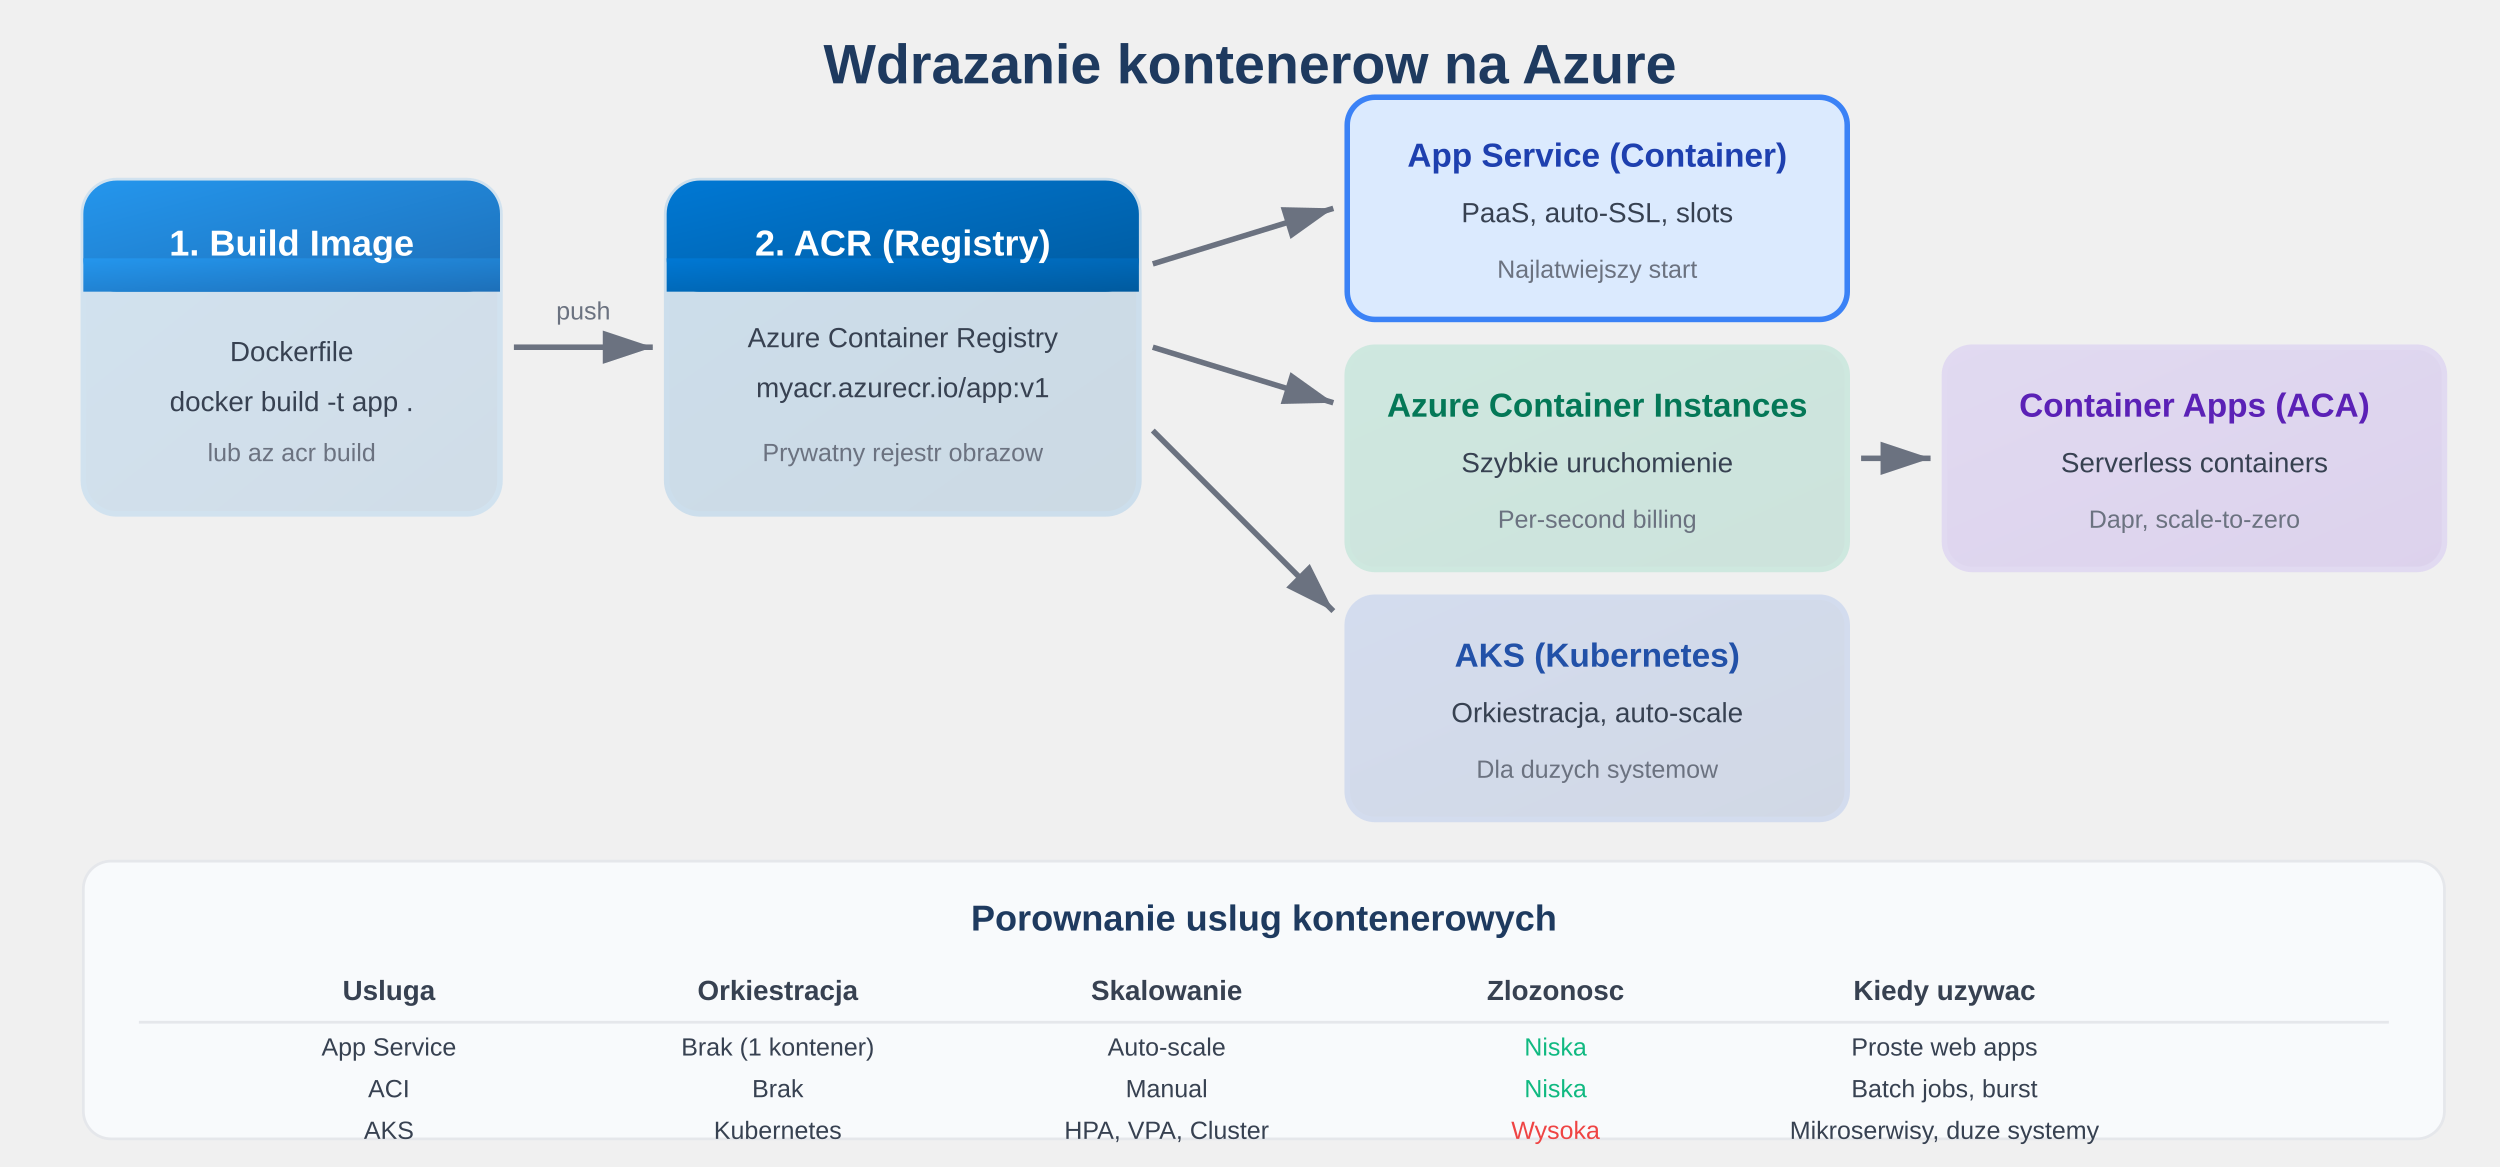
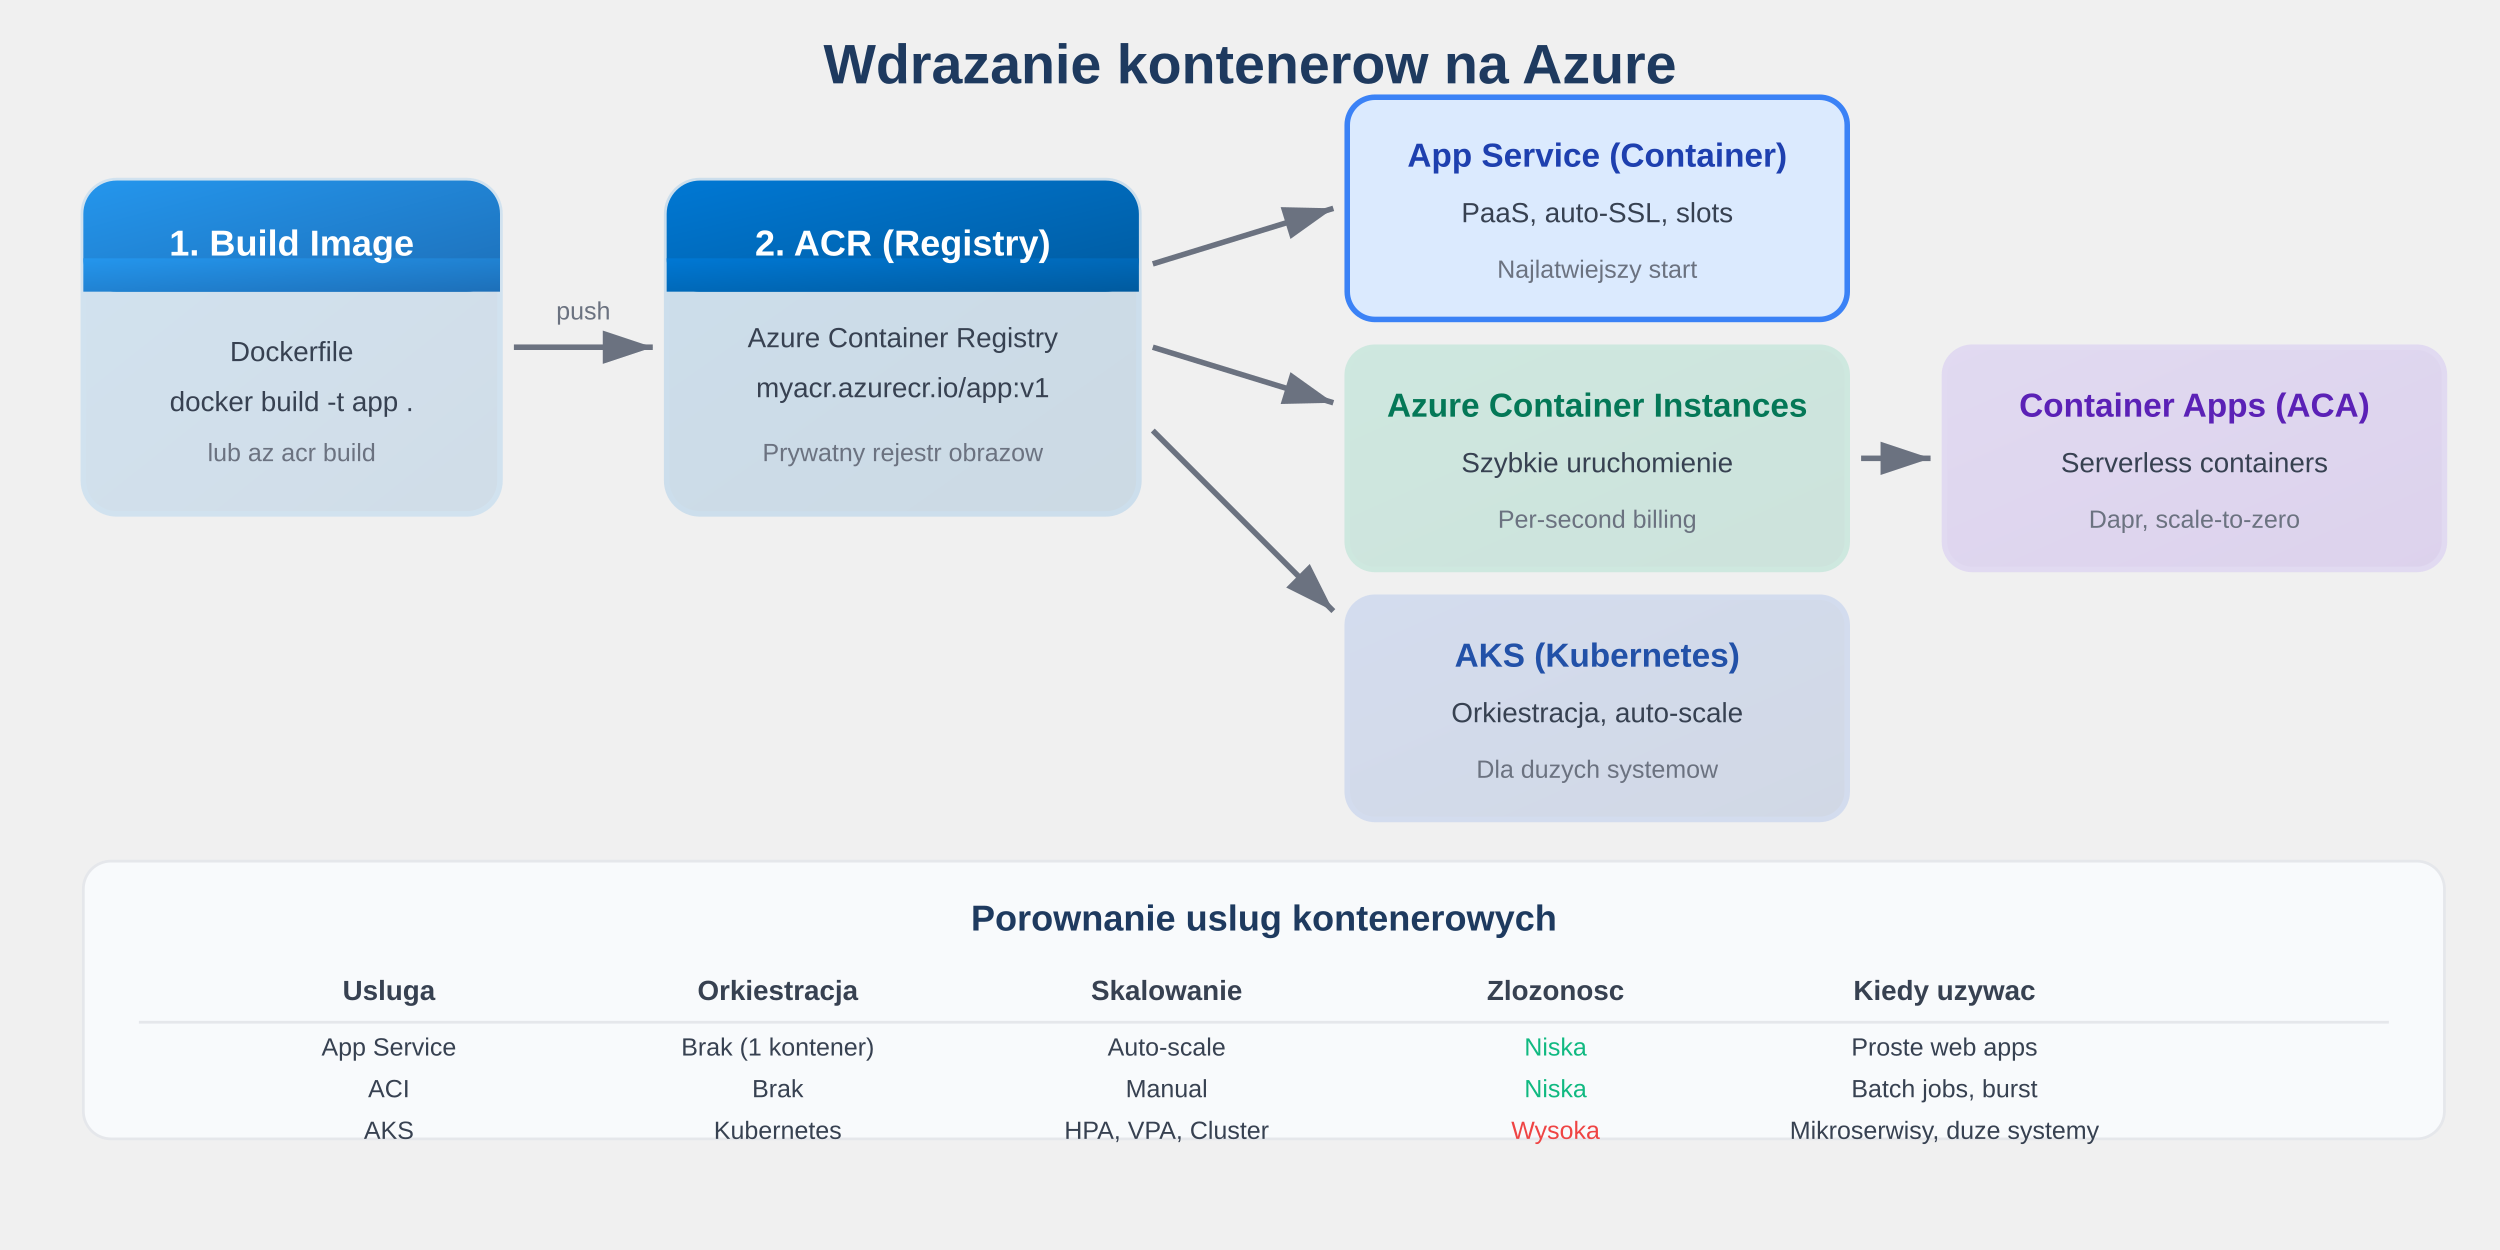
- <svg xmlns="http://www.w3.org/2000/svg" viewBox="0 0 900 420">
+ <svg xmlns="http://www.w3.org/2000/svg" viewBox="0 0 900 450">
  <defs>
    <linearGradient id="dockerGrad" x1="0%" y1="0%" x2="100%" y2="100%">
      <stop offset="0%" style="stop-color:#2496ED" />
      <stop offset="100%" style="stop-color:#1D6FB8" />
    </linearGradient>
    <linearGradient id="acrGrad" x1="0%" y1="0%" x2="100%" y2="100%">
      <stop offset="0%" style="stop-color:#0078D4" />
      <stop offset="100%" style="stop-color:#005A9E" />
    </linearGradient>
    <linearGradient id="aciGrad" x1="0%" y1="0%" x2="100%" y2="100%">
      <stop offset="0%" style="stop-color:#10B981" />
      <stop offset="100%" style="stop-color:#059669" />
    </linearGradient>
    <linearGradient id="aksGrad" x1="0%" y1="0%" x2="100%" y2="100%">
      <stop offset="0%" style="stop-color:#326CE5" />
      <stop offset="100%" style="stop-color:#2251A8" />
    </linearGradient>
    <linearGradient id="acaGrad" x1="0%" y1="0%" x2="100%" y2="100%">
      <stop offset="0%" style="stop-color:#8B5CF6" />
      <stop offset="100%" style="stop-color:#6D28D9" />
    </linearGradient>
    <marker id="arrowContainer" markerWidth="10" markerHeight="10" refX="9" refY="3" orient="auto" markerUnits="strokeWidth">
      <path d="M0,0 L0,6 L9,3 z" fill="#6B7280" />
    </marker>
  </defs>
  <text x="450" y="30" text-anchor="middle" font-family="Segoe UI, Arial" font-size="20" font-weight="600" fill="#1E3A5F">Wdrazanie kontenerow na Azure</text>
  <rect x="30" y="65" width="150" height="120" rx="12" fill="url(#dockerGrad)" opacity="0.15" stroke="#2496ED" stroke-width="2" />
  <rect x="30" y="65" width="150" height="40" rx="12" fill="url(#dockerGrad)" />
  <rect x="30" y="93" width="150" height="12" fill="url(#dockerGrad)" />
  <text x="105" y="92" text-anchor="middle" font-family="Segoe UI, Arial" font-size="13" font-weight="600" fill="white">1. Build Image</text>
  <text x="105" y="130" text-anchor="middle" font-family="Segoe UI, Arial" font-size="10" fill="#374151">Dockerfile</text>
  <text x="105" y="148" text-anchor="middle" font-family="Segoe UI, Arial" font-size="10" fill="#374151">docker build -t app .</text>
  <text x="105" y="166" text-anchor="middle" font-family="Segoe UI, Arial" font-size="9" fill="#6B7280">lub az acr build</text>
  <line x1="185" y1="125" x2="235" y2="125" stroke="#6B7280" stroke-width="2" marker-end="url(#arrowContainer)" />
  <text x="210" y="115" text-anchor="middle" font-family="Segoe UI, Arial" font-size="9" fill="#6B7280">push</text>
  <rect x="240" y="65" width="170" height="120" rx="12" fill="url(#acrGrad)" opacity="0.15" stroke="#0078D4" stroke-width="2" />
  <rect x="240" y="65" width="170" height="40" rx="12" fill="url(#acrGrad)" />
  <rect x="240" y="93" width="170" height="12" fill="url(#acrGrad)" />
  <text x="325" y="92" text-anchor="middle" font-family="Segoe UI, Arial" font-size="13" font-weight="600" fill="white">2. ACR (Registry)</text>
  <text x="325" y="125" text-anchor="middle" font-family="Segoe UI, Arial" font-size="10" fill="#374151">Azure Container Registry</text>
  <text x="325" y="143" text-anchor="middle" font-family="Segoe UI, Arial" font-size="10" fill="#374151">myacr.azurecr.io/app:v1</text>
  <text x="325" y="166" text-anchor="middle" font-family="Segoe UI, Arial" font-size="9" fill="#6B7280">Prywatny rejestr obrazow</text>
  <line x1="415" y1="95" x2="480" y2="75" stroke="#6B7280" stroke-width="2" marker-end="url(#arrowContainer)" />
  <line x1="415" y1="125" x2="480" y2="145" stroke="#6B7280" stroke-width="2" marker-end="url(#arrowContainer)" />
  <line x1="415" y1="155" x2="480" y2="220" stroke="#6B7280" stroke-width="2" marker-end="url(#arrowContainer)" />
  <rect x="485" y="35" width="180" height="80" rx="10" fill="#DBEAFE" stroke="#3B82F6" stroke-width="2" />
  <text x="575" y="60" text-anchor="middle" font-family="Segoe UI, Arial" font-size="12" font-weight="600" fill="#1E40AF">App Service (Container)</text>
  <text x="575" y="80" text-anchor="middle" font-family="Segoe UI, Arial" font-size="10" fill="#374151">PaaS, auto-SSL, slots</text>
  <text x="575" y="100" text-anchor="middle" font-family="Segoe UI, Arial" font-size="9" fill="#6B7280">Najlatwiejszy start</text>
  <rect x="485" y="125" width="180" height="80" rx="10" fill="url(#aciGrad)" opacity="0.15" stroke="#10B981" stroke-width="2" />
  <text x="575" y="150" text-anchor="middle" font-family="Segoe UI, Arial" font-size="12" font-weight="600" fill="#047857">Azure Container Instances</text>
  <text x="575" y="170" text-anchor="middle" font-family="Segoe UI, Arial" font-size="10" fill="#374151">Szybkie uruchomienie</text>
  <text x="575" y="190" text-anchor="middle" font-family="Segoe UI, Arial" font-size="9" fill="#6B7280">Per-second billing</text>
  <rect x="485" y="215" width="180" height="80" rx="10" fill="url(#aksGrad)" opacity="0.15" stroke="#326CE5" stroke-width="2" />
  <text x="575" y="240" text-anchor="middle" font-family="Segoe UI, Arial" font-size="12" font-weight="600" fill="#2251A8">AKS (Kubernetes)</text>
  <text x="575" y="260" text-anchor="middle" font-family="Segoe UI, Arial" font-size="10" fill="#374151">Orkiestracja, auto-scale</text>
  <text x="575" y="280" text-anchor="middle" font-family="Segoe UI, Arial" font-size="9" fill="#6B7280">Dla duzych systemow</text>
  <rect x="700" y="125" width="180" height="80" rx="10" fill="url(#acaGrad)" opacity="0.15" stroke="#8B5CF6" stroke-width="2" />
  <text x="790" y="150" text-anchor="middle" font-family="Segoe UI, Arial" font-size="12" font-weight="600" fill="#5B21B6">Container Apps (ACA)</text>
  <text x="790" y="170" text-anchor="middle" font-family="Segoe UI, Arial" font-size="10" fill="#374151">Serverless containers</text>
  <text x="790" y="190" text-anchor="middle" font-family="Segoe UI, Arial" font-size="9" fill="#6B7280">Dapr, scale-to-zero</text>
  <line x1="670" y1="165" x2="695" y2="165" stroke="#6B7280" stroke-width="2" marker-end="url(#arrowContainer)" />
  <rect x="30" y="310" width="850" height="100" rx="10" fill="#F8FAFC" stroke="#E5E7EB" stroke-width="1" />
  <text x="455" y="335" text-anchor="middle" font-family="Segoe UI, Arial" font-size="13" font-weight="600" fill="#1E3A5F">Porownanie uslug kontenerowych</text>
  <text x="140" y="360" text-anchor="middle" font-family="Segoe UI, Arial" font-size="10" font-weight="600" fill="#374151">Usluga</text>
  <text x="280" y="360" text-anchor="middle" font-family="Segoe UI, Arial" font-size="10" font-weight="600" fill="#374151">Orkiestracja</text>
  <text x="420" y="360" text-anchor="middle" font-family="Segoe UI, Arial" font-size="10" font-weight="600" fill="#374151">Skalowanie</text>
  <text x="560" y="360" text-anchor="middle" font-family="Segoe UI, Arial" font-size="10" font-weight="600" fill="#374151">Zlozonosc</text>
  <text x="700" y="360" text-anchor="middle" font-family="Segoe UI, Arial" font-size="10" font-weight="600" fill="#374151">Kiedy uzywac</text>
  <text x="140" y="380" text-anchor="middle" font-family="Segoe UI, Arial" font-size="9" fill="#374151">App Service</text>
  <text x="280" y="380" text-anchor="middle" font-family="Segoe UI, Arial" font-size="9" fill="#374151">Brak (1 kontener)</text>
  <text x="420" y="380" text-anchor="middle" font-family="Segoe UI, Arial" font-size="9" fill="#374151">Auto-scale</text>
  <text x="560" y="380" text-anchor="middle" font-family="Segoe UI, Arial" font-size="9" fill="#10B981">Niska</text>
  <text x="700" y="380" text-anchor="middle" font-family="Segoe UI, Arial" font-size="9" fill="#374151">Proste web apps</text>
  <text x="140" y="395" text-anchor="middle" font-family="Segoe UI, Arial" font-size="9" fill="#374151">ACI</text>
  <text x="280" y="395" text-anchor="middle" font-family="Segoe UI, Arial" font-size="9" fill="#374151">Brak</text>
  <text x="420" y="395" text-anchor="middle" font-family="Segoe UI, Arial" font-size="9" fill="#374151">Manual</text>
  <text x="560" y="395" text-anchor="middle" font-family="Segoe UI, Arial" font-size="9" fill="#10B981">Niska</text>
  <text x="700" y="395" text-anchor="middle" font-family="Segoe UI, Arial" font-size="9" fill="#374151">Batch jobs, burst</text>
  <line x1="50" y1="368" x2="860" y2="368" stroke="#E5E7EB" stroke-width="1" />
  <text x="140" y="410" text-anchor="middle" font-family="Segoe UI, Arial" font-size="9" fill="#374151">AKS</text>
  <text x="280" y="410" text-anchor="middle" font-family="Segoe UI, Arial" font-size="9" fill="#374151">Kubernetes</text>
  <text x="420" y="410" text-anchor="middle" font-family="Segoe UI, Arial" font-size="9" fill="#374151">HPA, VPA, Cluster</text>
  <text x="560" y="410" text-anchor="middle" font-family="Segoe UI, Arial" font-size="9" fill="#EF4444">Wysoka</text>
  <text x="700" y="410" text-anchor="middle" font-family="Segoe UI, Arial" font-size="9" fill="#374151">Mikroserwisy, duze systemy</text>
</svg>
